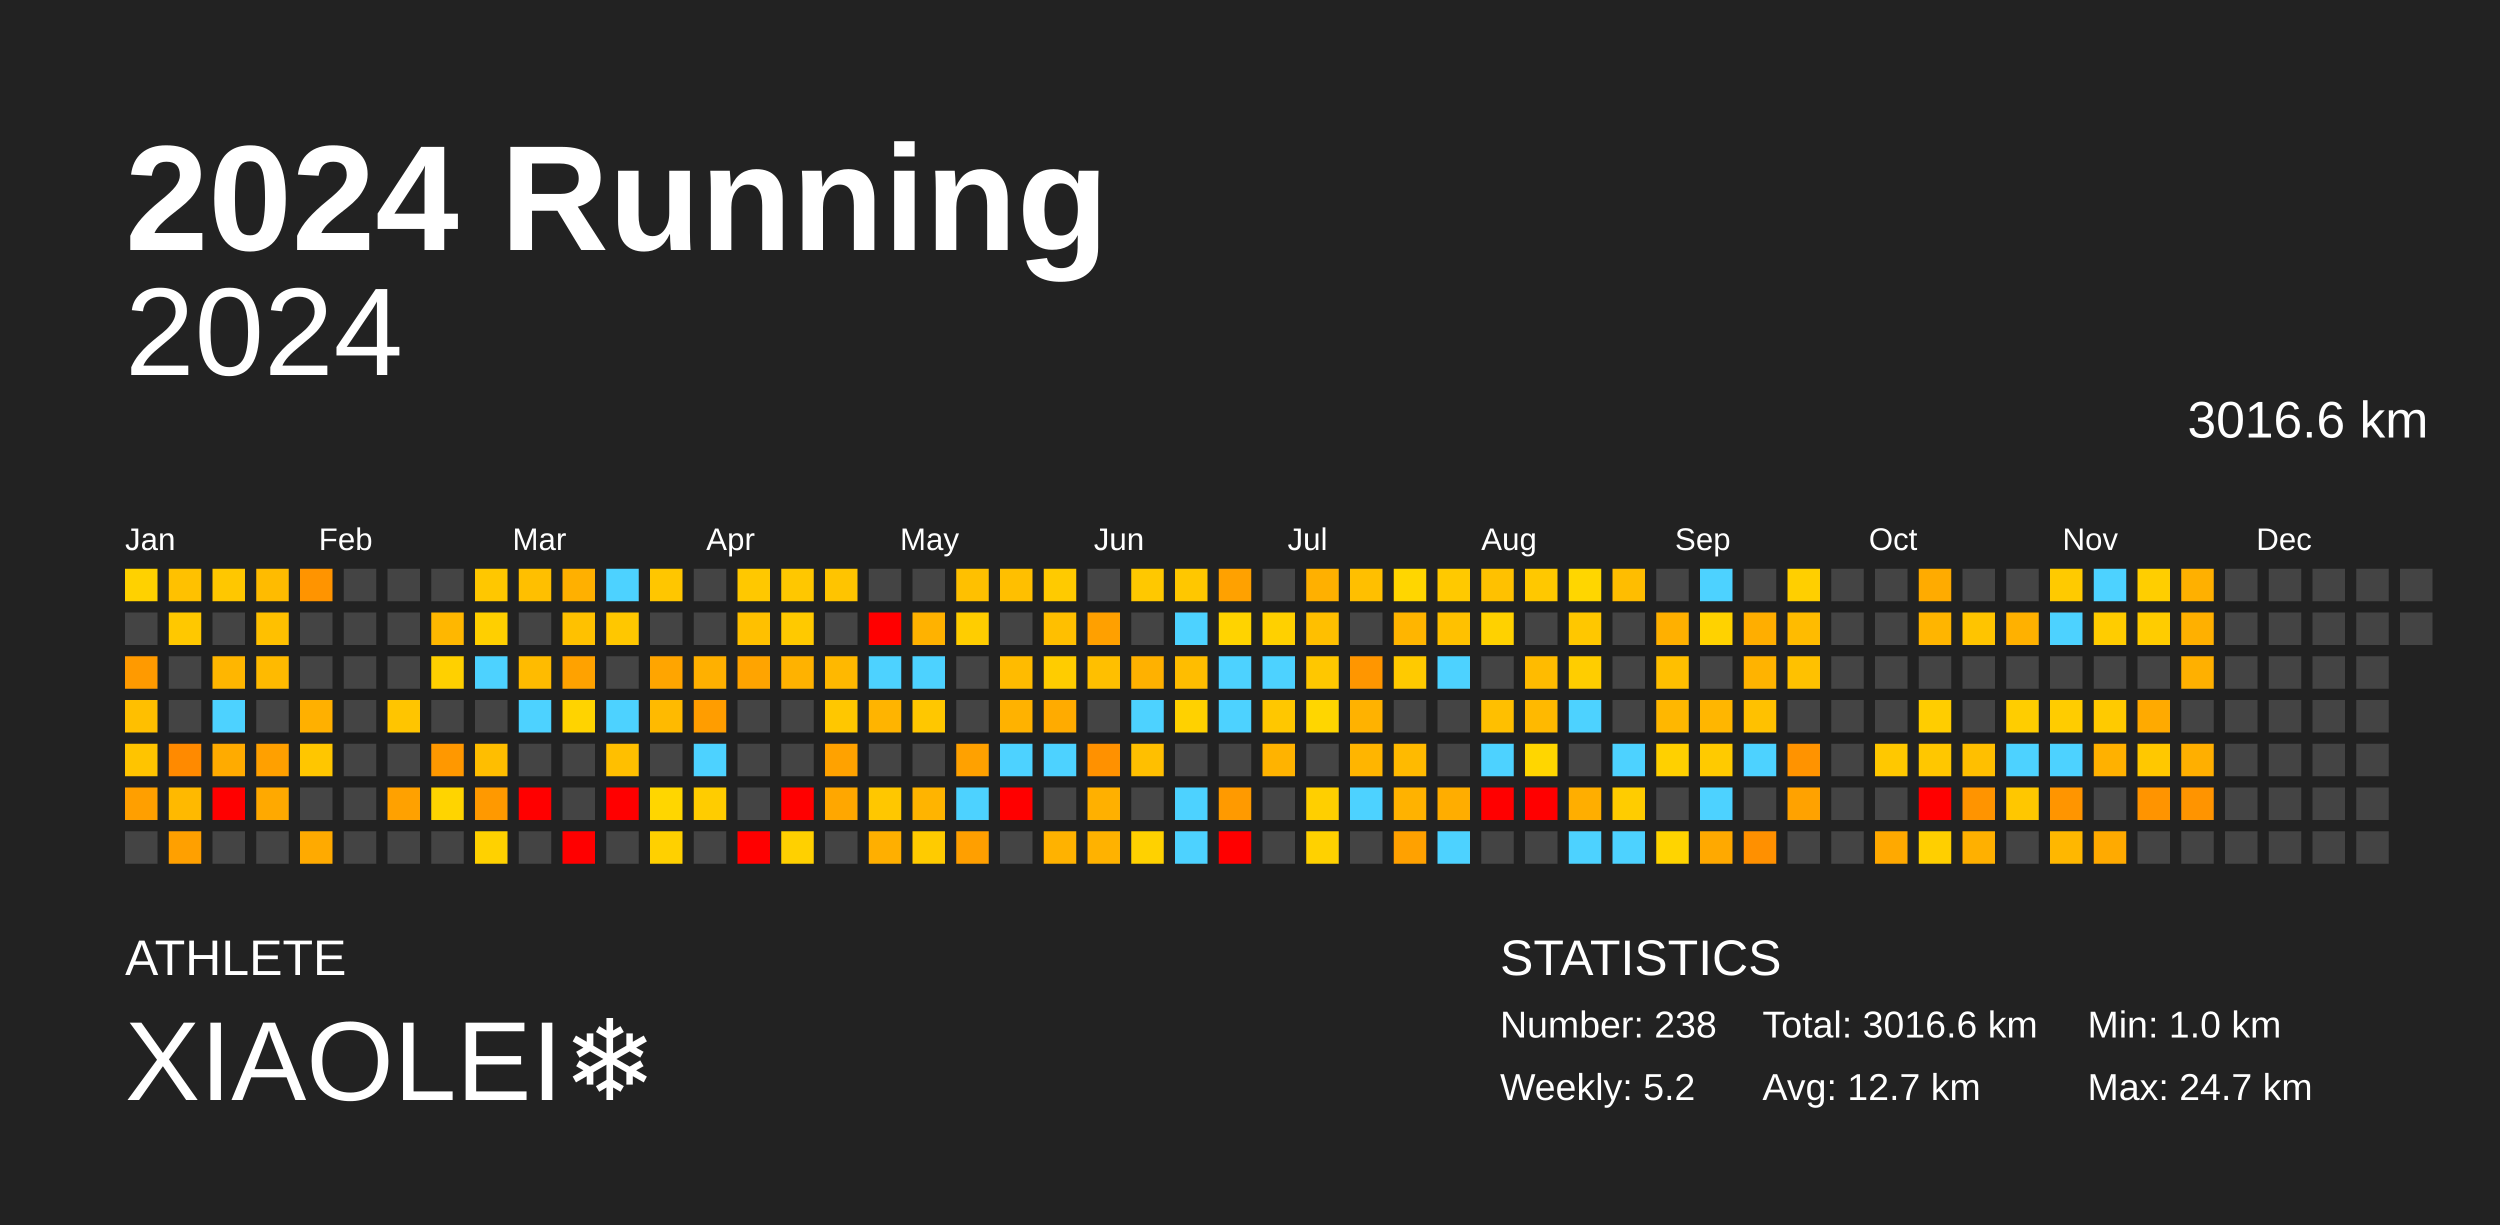
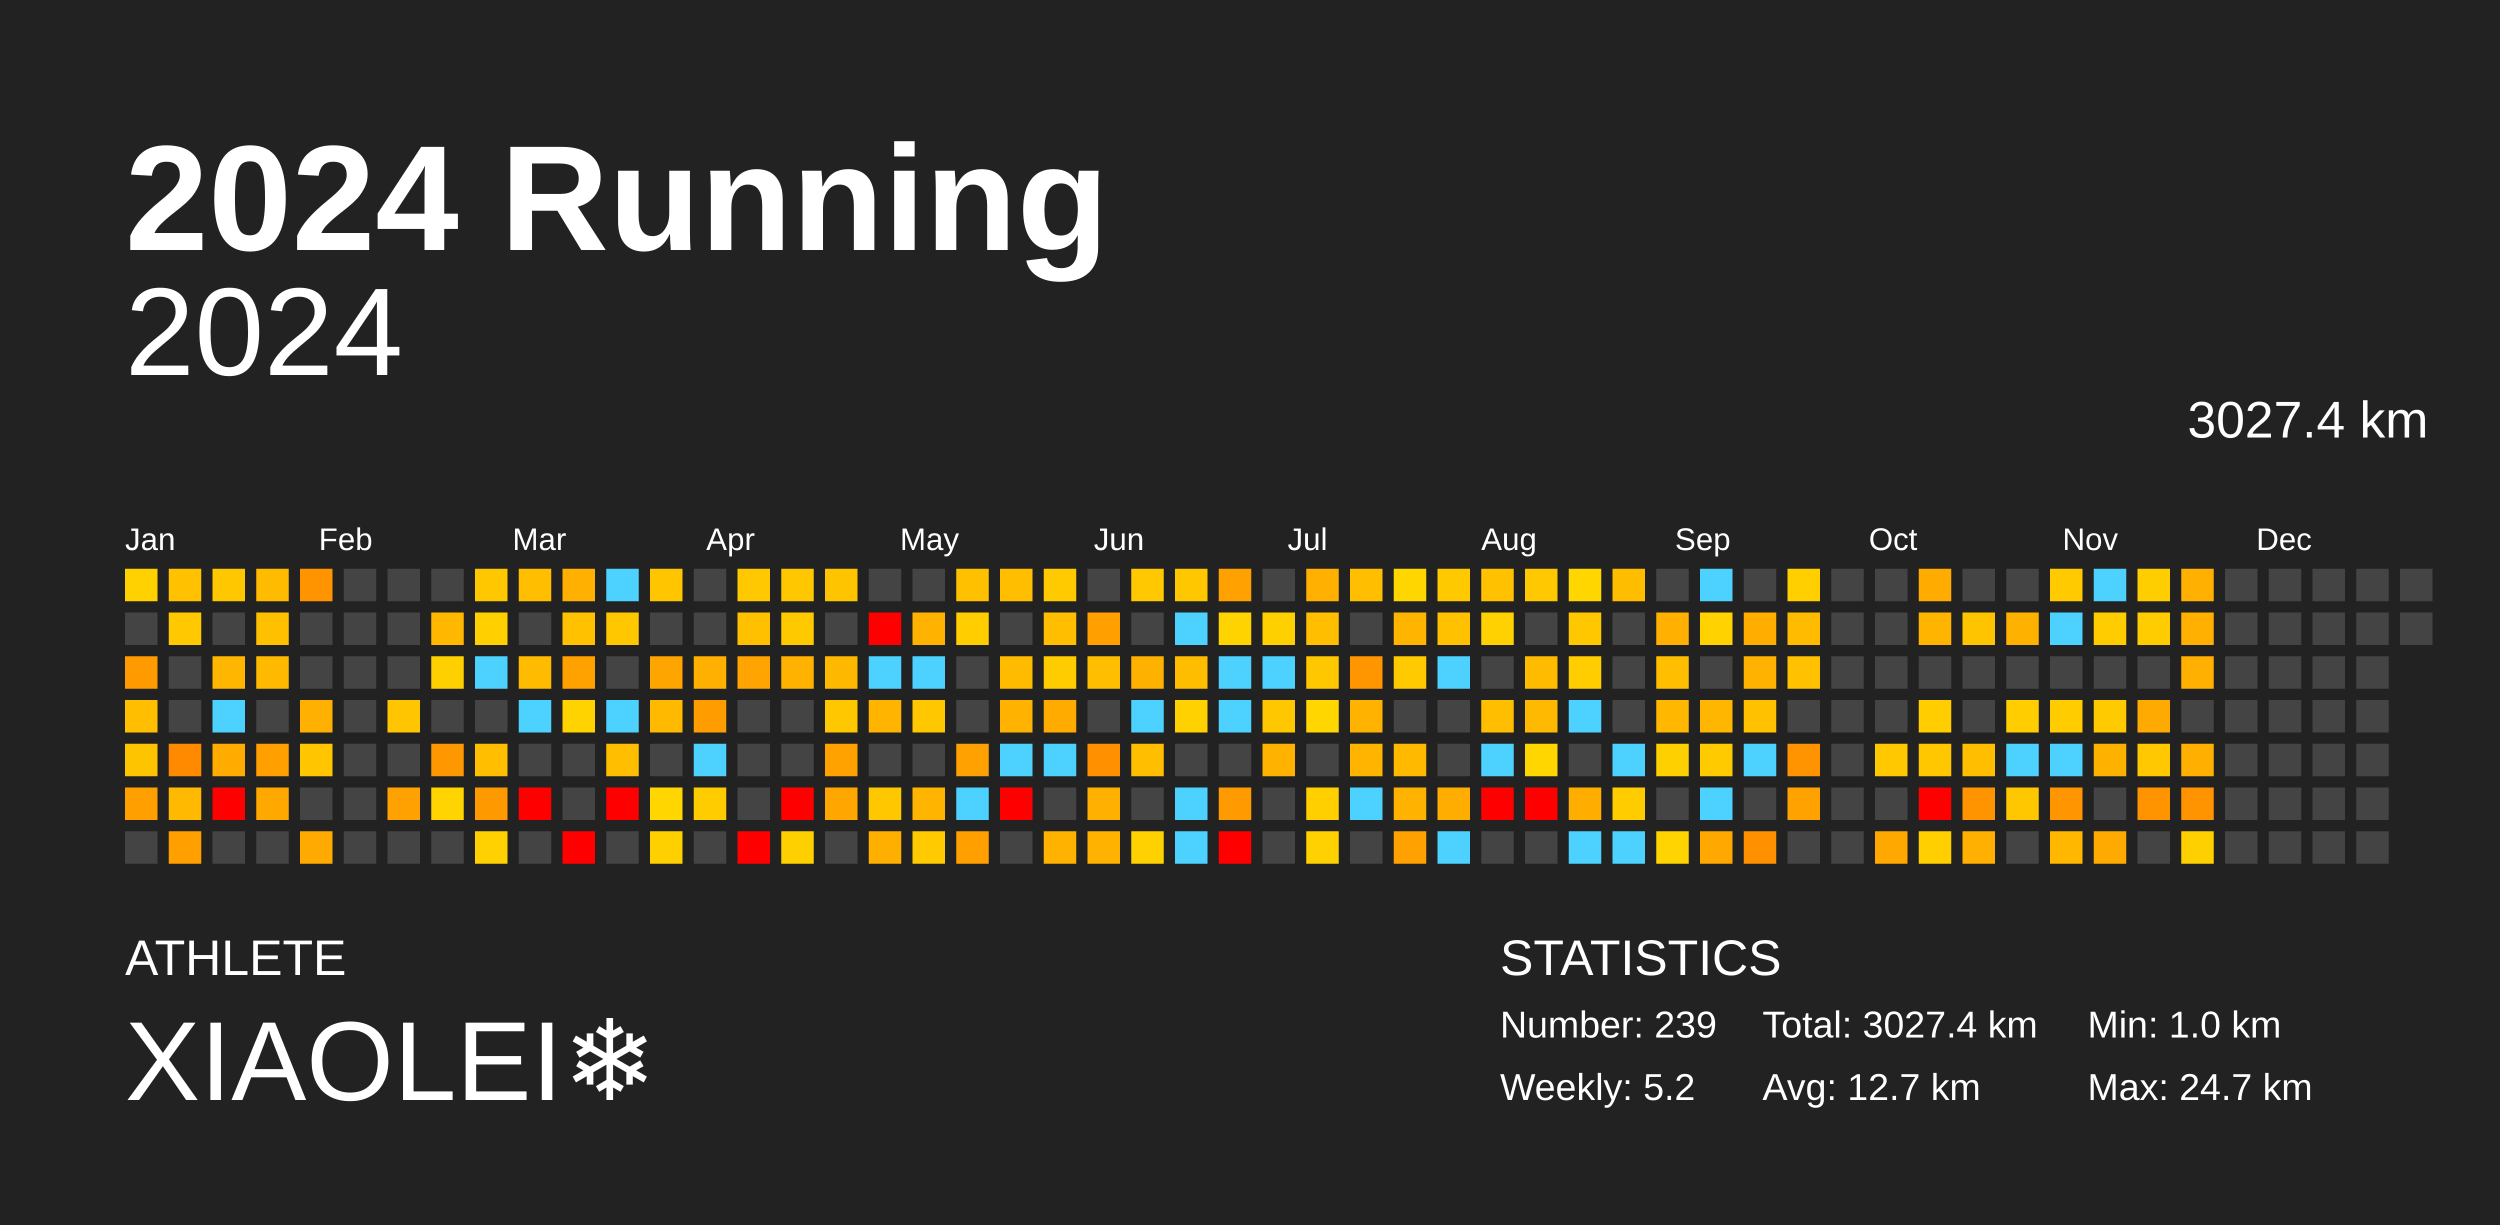
<svg xmlns="http://www.w3.org/2000/svg" baseProfile="full" height="98mm" version="1.1" viewBox="0,0,200,98" width="200mm">
  <defs />
  <rect fill="#222222" height="98" width="200" x="0" y="0" />
  <text fill="#FFFFFF" style="font-size:12px; font-family:Arial; font-weight:bold;" x="10" y="20">2024 Running</text>
  <text fill="#FFFFFF" style="font-size:4px; font-family:Arial" x="10" y="78">ATHLETE</text>
  <text fill="#FFFFFF" style="font-size:9px; font-family:Arial" x="10" y="88">XIAOLEI❄️</text>
  <text fill="#FFFFFF" style="font-size:4px; font-family:Arial" x="120" y="78">STATISTICS</text>
-   <text fill="#FFFFFF" style="font-size:3px; font-family:Arial" x="120" y="83">Number: 238</text>
+   <text fill="#FFFFFF" style="font-size:3px; font-family:Arial" x="120" y="83">Number: 239</text>
  <text fill="#FFFFFF" style="font-size:3px; font-family:Arial" x="120" y="88">Weekly: 5.2</text>
-   <text fill="#FFFFFF" style="font-size:3px; font-family:Arial" x="141" y="83">Total: 3016.6 km</text>
+   <text fill="#FFFFFF" style="font-size:3px; font-family:Arial" x="141" y="83">Total: 3027.4 km</text>
  <text fill="#FFFFFF" style="font-size:3px; font-family:Arial" x="141" y="88">Avg: 12.7 km</text>
  <text fill="#FFFFFF" style="font-size:3px; font-family:Arial" x="167" y="83">Min: 1.0 km</text>
  <text fill="#FFFFFF" style="font-size:3px; font-family:Arial" x="167" y="88">Max: 24.7 km</text>
  <text alignment-baseline="hanging" fill="#FFFFFF" style="font-size:10.0px; font-family:Arial;" x="10" y="30">2024</text>
-   <text alignment-baseline="hanging" fill="#FFFFFF" style="font-size:4.125px; font-family:Arial;" x="175" y="35">3016.6 km</text>
+   <text alignment-baseline="hanging" fill="#FFFFFF" style="font-size:4.125px; font-family:Arial;" x="175" y="35">3027.4 km</text>
  <text fill="#FFFFFF" style="font-size:2.5px; font-family:Arial" x="10.0" y="44">Jan</text>
  <text fill="#FFFFFF" style="font-size:2.5px; font-family:Arial" x="25.5" y="44">Feb</text>
  <text fill="#FFFFFF" style="font-size:2.5px; font-family:Arial" x="41.0" y="44">Mar</text>
  <text fill="#FFFFFF" style="font-size:2.5px; font-family:Arial" x="56.5" y="44">Apr</text>
  <text fill="#FFFFFF" style="font-size:2.5px; font-family:Arial" x="72.0" y="44">May</text>
  <text fill="#FFFFFF" style="font-size:2.5px; font-family:Arial" x="87.5" y="44">Jun</text>
  <text fill="#FFFFFF" style="font-size:2.5px; font-family:Arial" x="103.0" y="44">Jul</text>
  <text fill="#FFFFFF" style="font-size:2.5px; font-family:Arial" x="118.5" y="44">Aug</text>
  <text fill="#FFFFFF" style="font-size:2.5px; font-family:Arial" x="134.0" y="44">Sep</text>
  <text fill="#FFFFFF" style="font-size:2.5px; font-family:Arial" x="149.5" y="44">Oct</text>
  <text fill="#FFFFFF" style="font-size:2.5px; font-family:Arial" x="165.0" y="44">Nov</text>
  <text fill="#FFFFFF" style="font-size:2.5px; font-family:Arial" x="180.5" y="44">Dec</text>
  <rect fill="#ffd100" height="2.6" width="2.6" x="10.0" y="45.5" />
  <rect fill="#444444" height="2.6" width="2.6" x="10.0" y="49.0" />
  <rect fill="#ff9a00" height="2.6" width="2.6" x="10.0" y="52.5" />
  <rect fill="#ffbf00" height="2.6" width="2.6" x="10.0" y="56.0" />
  <rect fill="#ffc400" height="2.6" width="2.6" x="10.0" y="59.5" />
  <rect fill="#ff9f00" height="2.6" width="2.6" x="10.0" y="63.0" />
  <rect fill="#444444" height="2.6" width="2.6" x="10.0" y="66.5" />
  <rect fill="#ffc100" height="2.6" width="2.6" x="13.5" y="45.5" />
  <rect fill="#ffc800" height="2.6" width="2.6" x="13.5" y="49.0" />
  <rect fill="#444444" height="2.6" width="2.6" x="13.5" y="52.5" />
  <rect fill="#444444" height="2.6" width="2.6" x="13.5" y="56.0" />
  <rect fill="#ff8a00" height="2.6" width="2.6" x="13.5" y="59.5" />
  <rect fill="#ffb900" height="2.6" width="2.6" x="13.5" y="63.0" />
  <rect fill="#ffa000" height="2.6" width="2.6" x="13.5" y="66.5" />
  <rect fill="#ffc700" height="2.6" width="2.6" x="17.0" y="45.5" />
  <rect fill="#444444" height="2.6" width="2.6" x="17.0" y="49.0" />
  <rect fill="#ffb600" height="2.6" width="2.6" x="17.0" y="52.5" />
  <rect fill="#4dd2ff" height="2.6" width="2.6" x="17.0" y="56.0" />
  <rect fill="#ffab00" height="2.6" width="2.6" x="17.0" y="59.5" />
  <rect fill="red" height="2.6" width="2.6" x="17.0" y="63.0" />
  <rect fill="#444444" height="2.6" width="2.6" x="17.0" y="66.5" />
  <rect fill="#ffbb00" height="2.6" width="2.6" x="20.5" y="45.5" />
  <rect fill="#ffc000" height="2.6" width="2.6" x="20.5" y="49.0" />
  <rect fill="#ffba00" height="2.6" width="2.6" x="20.5" y="52.5" />
  <rect fill="#444444" height="2.6" width="2.6" x="20.5" y="56.0" />
  <rect fill="#ffa000" height="2.6" width="2.6" x="20.5" y="59.5" />
  <rect fill="#ffa900" height="2.6" width="2.6" x="20.5" y="63.0" />
  <rect fill="#444444" height="2.6" width="2.6" x="20.5" y="66.5" />
  <rect fill="#ff9400" height="2.6" width="2.6" x="24.0" y="45.5" />
  <rect fill="#444444" height="2.6" width="2.6" x="24.0" y="49.0" />
  <rect fill="#444444" height="2.6" width="2.6" x="24.0" y="52.5" />
  <rect fill="#ffb000" height="2.6" width="2.6" x="24.0" y="56.0" />
  <rect fill="#ffc600" height="2.6" width="2.6" x="24.0" y="59.5" />
  <rect fill="#444444" height="2.6" width="2.6" x="24.0" y="63.0" />
  <rect fill="#ffaa00" height="2.6" width="2.6" x="24.0" y="66.5" />
  <rect fill="#444444" height="2.6" width="2.6" x="27.5" y="45.5" />
  <rect fill="#444444" height="2.6" width="2.6" x="27.5" y="49.0" />
  <rect fill="#444444" height="2.6" width="2.6" x="27.5" y="52.5" />
  <rect fill="#444444" height="2.6" width="2.6" x="27.5" y="56.0" />
  <rect fill="#444444" height="2.6" width="2.6" x="27.5" y="59.5" />
  <rect fill="#444444" height="2.6" width="2.6" x="27.5" y="63.0" />
  <rect fill="#444444" height="2.6" width="2.6" x="27.5" y="66.5" />
  <rect fill="#444444" height="2.6" width="2.6" x="31.0" y="45.5" />
  <rect fill="#444444" height="2.6" width="2.6" x="31.0" y="49.0" />
  <rect fill="#444444" height="2.6" width="2.6" x="31.0" y="52.5" />
  <rect fill="#ffc500" height="2.6" width="2.6" x="31.0" y="56.0" />
  <rect fill="#444444" height="2.6" width="2.6" x="31.0" y="59.5" />
  <rect fill="#ffa100" height="2.6" width="2.6" x="31.0" y="63.0" />
  <rect fill="#444444" height="2.6" width="2.6" x="31.0" y="66.5" />
  <rect fill="#444444" height="2.6" width="2.6" x="34.5" y="45.5" />
  <rect fill="#ffb700" height="2.6" width="2.6" x="34.5" y="49.0" />
  <rect fill="#ffd000" height="2.6" width="2.6" x="34.5" y="52.5" />
  <rect fill="#444444" height="2.6" width="2.6" x="34.5" y="56.0" />
  <rect fill="#ff9800" height="2.6" width="2.6" x="34.5" y="59.5" />
  <rect fill="#ffd400" height="2.6" width="2.6" x="34.5" y="63.0" />
  <rect fill="#444444" height="2.6" width="2.6" x="34.5" y="66.5" />
  <rect fill="#ffc700" height="2.6" width="2.6" x="38.0" y="45.5" />
  <rect fill="#ffcf00" height="2.6" width="2.6" x="38.0" y="49.0" />
  <rect fill="#4dd2ff" height="2.6" width="2.6" x="38.0" y="52.5" />
  <rect fill="#444444" height="2.6" width="2.6" x="38.0" y="56.0" />
  <rect fill="#ffbe00" height="2.6" width="2.6" x="38.0" y="59.5" />
  <rect fill="#ff9900" height="2.6" width="2.6" x="38.0" y="63.0" />
  <rect fill="#ffd100" height="2.6" width="2.6" x="38.0" y="66.5" />
  <rect fill="#ffbf00" height="2.6" width="2.6" x="41.5" y="45.5" />
  <rect fill="#444444" height="2.6" width="2.6" x="41.5" y="49.0" />
  <rect fill="#ffbb00" height="2.6" width="2.6" x="41.5" y="52.5" />
  <rect fill="#4dd2ff" height="2.6" width="2.6" x="41.5" y="56.0" />
  <rect fill="#444444" height="2.6" width="2.6" x="41.5" y="59.5" />
  <rect fill="red" height="2.6" width="2.6" x="41.5" y="63.0" />
  <rect fill="#444444" height="2.6" width="2.6" x="41.5" y="66.5" />
  <rect fill="#ffb000" height="2.6" width="2.6" x="45.0" y="45.5" />
  <rect fill="#ffc100" height="2.6" width="2.6" x="45.0" y="49.0" />
  <rect fill="#ffa200" height="2.6" width="2.6" x="45.0" y="52.5" />
  <rect fill="#ffd300" height="2.6" width="2.6" x="45.0" y="56.0" />
  <rect fill="#444444" height="2.6" width="2.6" x="45.0" y="59.5" />
  <rect fill="#444444" height="2.6" width="2.6" x="45.0" y="63.0" />
  <rect fill="red" height="2.6" width="2.6" x="45.0" y="66.5" />
  <rect fill="#4dd2ff" height="2.6" width="2.6" x="48.5" y="45.5" />
  <rect fill="#ffc700" height="2.6" width="2.6" x="48.5" y="49.0" />
  <rect fill="#444444" height="2.6" width="2.6" x="48.5" y="52.5" />
  <rect fill="#4dd2ff" height="2.6" width="2.6" x="48.5" y="56.0" />
  <rect fill="#ffbf00" height="2.6" width="2.6" x="48.5" y="59.5" />
  <rect fill="red" height="2.6" width="2.6" x="48.5" y="63.0" />
  <rect fill="#444444" height="2.6" width="2.6" x="48.5" y="66.5" />
  <rect fill="#ffc600" height="2.6" width="2.6" x="52.0" y="45.5" />
  <rect fill="#444444" height="2.6" width="2.6" x="52.0" y="49.0" />
  <rect fill="#ffa500" height="2.6" width="2.6" x="52.0" y="52.5" />
  <rect fill="#ffba00" height="2.6" width="2.6" x="52.0" y="56.0" />
  <rect fill="#444444" height="2.6" width="2.6" x="52.0" y="59.5" />
  <rect fill="#ffd600" height="2.6" width="2.6" x="52.0" y="63.0" />
  <rect fill="#ffd000" height="2.6" width="2.6" x="52.0" y="66.5" />
  <rect fill="#444444" height="2.6" width="2.6" x="55.5" y="45.5" />
  <rect fill="#444444" height="2.6" width="2.6" x="55.5" y="49.0" />
  <rect fill="#ffb000" height="2.6" width="2.6" x="55.5" y="52.5" />
  <rect fill="#ff9d00" height="2.6" width="2.6" x="55.5" y="56.0" />
  <rect fill="#4dd2ff" height="2.6" width="2.6" x="55.5" y="59.5" />
  <rect fill="#ffcc00" height="2.6" width="2.6" x="55.5" y="63.0" />
  <rect fill="#444444" height="2.6" width="2.6" x="55.5" y="66.5" />
  <rect fill="#ffc800" height="2.6" width="2.6" x="59.0" y="45.5" />
  <rect fill="#ffc000" height="2.6" width="2.6" x="59.0" y="49.0" />
  <rect fill="#ffa400" height="2.6" width="2.6" x="59.0" y="52.5" />
  <rect fill="#444444" height="2.6" width="2.6" x="59.0" y="56.0" />
  <rect fill="#444444" height="2.6" width="2.6" x="59.0" y="59.5" />
  <rect fill="#444444" height="2.6" width="2.6" x="59.0" y="63.0" />
  <rect fill="red" height="2.6" width="2.6" x="59.0" y="66.5" />
  <rect fill="#ffc700" height="2.6" width="2.6" x="62.5" y="45.5" />
  <rect fill="#ffc900" height="2.6" width="2.6" x="62.5" y="49.0" />
  <rect fill="#ffb200" height="2.6" width="2.6" x="62.5" y="52.5" />
  <rect fill="#444444" height="2.6" width="2.6" x="62.5" y="56.0" />
  <rect fill="#444444" height="2.6" width="2.6" x="62.5" y="59.5" />
  <rect fill="red" height="2.6" width="2.6" x="62.5" y="63.0" />
  <rect fill="#ffd000" height="2.6" width="2.6" x="62.5" y="66.5" />
  <rect fill="#ffc400" height="2.6" width="2.6" x="66.0" y="45.5" />
  <rect fill="#444444" height="2.6" width="2.6" x="66.0" y="49.0" />
  <rect fill="#ffb800" height="2.6" width="2.6" x="66.0" y="52.5" />
  <rect fill="#ffc700" height="2.6" width="2.6" x="66.0" y="56.0" />
  <rect fill="#ffa200" height="2.6" width="2.6" x="66.0" y="59.5" />
  <rect fill="#ffa700" height="2.6" width="2.6" x="66.0" y="63.0" />
  <rect fill="#444444" height="2.6" width="2.6" x="66.0" y="66.5" />
  <rect fill="#444444" height="2.6" width="2.6" x="69.5" y="45.5" />
  <rect fill="red" height="2.6" width="2.6" x="69.5" y="49.0" />
  <rect fill="#4dd2ff" height="2.6" width="2.6" x="69.5" y="52.5" />
  <rect fill="#ffb400" height="2.6" width="2.6" x="69.5" y="56.0" />
  <rect fill="#444444" height="2.6" width="2.6" x="69.5" y="59.5" />
  <rect fill="#ffc700" height="2.6" width="2.6" x="69.5" y="63.0" />
  <rect fill="#ffaf00" height="2.6" width="2.6" x="69.5" y="66.5" />
  <rect fill="#444444" height="2.6" width="2.6" x="73.0" y="45.5" />
  <rect fill="#ffb200" height="2.6" width="2.6" x="73.0" y="49.0" />
  <rect fill="#4dd2ff" height="2.6" width="2.6" x="73.0" y="52.5" />
  <rect fill="#ffc700" height="2.6" width="2.6" x="73.0" y="56.0" />
  <rect fill="#444444" height="2.6" width="2.6" x="73.0" y="59.5" />
  <rect fill="#ffb400" height="2.6" width="2.6" x="73.0" y="63.0" />
  <rect fill="#ffcb00" height="2.6" width="2.6" x="73.0" y="66.5" />
  <rect fill="#ffc000" height="2.6" width="2.6" x="76.5" y="45.5" />
  <rect fill="#ffcd00" height="2.6" width="2.6" x="76.5" y="49.0" />
  <rect fill="#444444" height="2.6" width="2.6" x="76.5" y="52.5" />
  <rect fill="#444444" height="2.6" width="2.6" x="76.5" y="56.0" />
  <rect fill="#ffa100" height="2.6" width="2.6" x="76.5" y="59.5" />
  <rect fill="#4dd2ff" height="2.6" width="2.6" x="76.5" y="63.0" />
  <rect fill="#ff9f00" height="2.6" width="2.6" x="76.5" y="66.5" />
  <rect fill="#ffbf00" height="2.6" width="2.6" x="80.0" y="45.5" />
  <rect fill="#444444" height="2.6" width="2.6" x="80.0" y="49.0" />
  <rect fill="#ffbb00" height="2.6" width="2.6" x="80.0" y="52.5" />
  <rect fill="#ffb200" height="2.6" width="2.6" x="80.0" y="56.0" />
  <rect fill="#4dd2ff" height="2.6" width="2.6" x="80.0" y="59.5" />
  <rect fill="red" height="2.6" width="2.6" x="80.0" y="63.0" />
  <rect fill="#444444" height="2.6" width="2.6" x="80.0" y="66.5" />
  <rect fill="#ffca00" height="2.6" width="2.6" x="83.5" y="45.5" />
  <rect fill="#ffbf00" height="2.6" width="2.6" x="83.5" y="49.0" />
  <rect fill="#ffcc00" height="2.6" width="2.6" x="83.5" y="52.5" />
  <rect fill="#ffab00" height="2.6" width="2.6" x="83.5" y="56.0" />
  <rect fill="#4dd2ff" height="2.6" width="2.6" x="83.5" y="59.5" />
  <rect fill="#444444" height="2.6" width="2.6" x="83.5" y="63.0" />
  <rect fill="#ffb200" height="2.6" width="2.6" x="83.5" y="66.5" />
  <rect fill="#444444" height="2.6" width="2.6" x="87.0" y="45.5" />
  <rect fill="#ffa000" height="2.6" width="2.6" x="87.0" y="49.0" />
  <rect fill="#ffbf00" height="2.6" width="2.6" x="87.0" y="52.5" />
  <rect fill="#444444" height="2.6" width="2.6" x="87.0" y="56.0" />
  <rect fill="#ff9100" height="2.6" width="2.6" x="87.0" y="59.5" />
  <rect fill="#ffb000" height="2.6" width="2.6" x="87.0" y="63.0" />
  <rect fill="#ffb200" height="2.6" width="2.6" x="87.0" y="66.5" />
  <rect fill="#ffc800" height="2.6" width="2.6" x="90.5" y="45.5" />
  <rect fill="#444444" height="2.6" width="2.6" x="90.5" y="49.0" />
  <rect fill="#ffb100" height="2.6" width="2.6" x="90.5" y="52.5" />
  <rect fill="#4dd2ff" height="2.6" width="2.6" x="90.5" y="56.0" />
  <rect fill="#ffbf00" height="2.6" width="2.6" x="90.5" y="59.5" />
  <rect fill="#444444" height="2.6" width="2.6" x="90.5" y="63.0" />
  <rect fill="#ffd100" height="2.6" width="2.6" x="90.5" y="66.5" />
  <rect fill="#ffc700" height="2.6" width="2.6" x="94.0" y="45.5" />
  <rect fill="#4dd2ff" height="2.6" width="2.6" x="94.0" y="49.0" />
  <rect fill="#ffbd00" height="2.6" width="2.6" x="94.0" y="52.5" />
  <rect fill="#ffd100" height="2.6" width="2.6" x="94.0" y="56.0" />
  <rect fill="#444444" height="2.6" width="2.6" x="94.0" y="59.5" />
  <rect fill="#4dd2ff" height="2.6" width="2.6" x="94.0" y="63.0" />
  <rect fill="#4dd2ff" height="2.6" width="2.6" x="94.0" y="66.5" />
  <rect fill="#ffa100" height="2.6" width="2.6" x="97.5" y="45.5" />
  <rect fill="#ffd300" height="2.6" width="2.6" x="97.5" y="49.0" />
  <rect fill="#4dd2ff" height="2.6" width="2.6" x="97.5" y="52.5" />
  <rect fill="#4dd2ff" height="2.6" width="2.6" x="97.5" y="56.0" />
  <rect fill="#444444" height="2.6" width="2.6" x="97.5" y="59.5" />
  <rect fill="#ff9a00" height="2.6" width="2.6" x="97.5" y="63.0" />
  <rect fill="red" height="2.6" width="2.6" x="97.5" y="66.5" />
  <rect fill="#444444" height="2.6" width="2.6" x="101.0" y="45.5" />
  <rect fill="#ffd000" height="2.6" width="2.6" x="101.0" y="49.0" />
  <rect fill="#4dd2ff" height="2.6" width="2.6" x="101.0" y="52.5" />
  <rect fill="#ffc700" height="2.6" width="2.6" x="101.0" y="56.0" />
  <rect fill="#ffb300" height="2.6" width="2.6" x="101.0" y="59.5" />
  <rect fill="#444444" height="2.6" width="2.6" x="101.0" y="63.0" />
  <rect fill="#444444" height="2.6" width="2.6" x="101.0" y="66.5" />
  <rect fill="#ffb000" height="2.6" width="2.6" x="104.5" y="45.5" />
  <rect fill="#ffbf00" height="2.6" width="2.6" x="104.5" y="49.0" />
  <rect fill="#ffc700" height="2.6" width="2.6" x="104.5" y="52.5" />
  <rect fill="#ffd600" height="2.6" width="2.6" x="104.5" y="56.0" />
  <rect fill="#444444" height="2.6" width="2.6" x="104.5" y="59.5" />
  <rect fill="#ffcf00" height="2.6" width="2.6" x="104.5" y="63.0" />
  <rect fill="#ffd100" height="2.6" width="2.6" x="104.5" y="66.5" />
  <rect fill="#ffbf00" height="2.6" width="2.6" x="108.0" y="45.5" />
  <rect fill="#444444" height="2.6" width="2.6" x="108.0" y="49.0" />
  <rect fill="#ff9600" height="2.6" width="2.6" x="108.0" y="52.5" />
  <rect fill="#ffb200" height="2.6" width="2.6" x="108.0" y="56.0" />
  <rect fill="#ffb500" height="2.6" width="2.6" x="108.0" y="59.5" />
  <rect fill="#4dd2ff" height="2.6" width="2.6" x="108.0" y="63.0" />
  <rect fill="#444444" height="2.6" width="2.6" x="108.0" y="66.5" />
  <rect fill="#ffd600" height="2.6" width="2.6" x="111.5" y="45.5" />
  <rect fill="#ffb500" height="2.6" width="2.6" x="111.5" y="49.0" />
  <rect fill="#ffca00" height="2.6" width="2.6" x="111.5" y="52.5" />
  <rect fill="#444444" height="2.6" width="2.6" x="111.5" y="56.0" />
  <rect fill="#ffba00" height="2.6" width="2.6" x="111.5" y="59.5" />
  <rect fill="#ffb200" height="2.6" width="2.6" x="111.5" y="63.0" />
  <rect fill="#ffa100" height="2.6" width="2.6" x="111.5" y="66.5" />
  <rect fill="#ffc900" height="2.6" width="2.6" x="115.0" y="45.5" />
  <rect fill="#ffc100" height="2.6" width="2.6" x="115.0" y="49.0" />
  <rect fill="#4dd2ff" height="2.6" width="2.6" x="115.0" y="52.5" />
  <rect fill="#444444" height="2.6" width="2.6" x="115.0" y="56.0" />
  <rect fill="#444444" height="2.6" width="2.6" x="115.0" y="59.5" />
  <rect fill="#ffad00" height="2.6" width="2.6" x="115.0" y="63.0" />
  <rect fill="#4dd2ff" height="2.6" width="2.6" x="115.0" y="66.5" />
  <rect fill="#ffc100" height="2.6" width="2.6" x="118.5" y="45.5" />
  <rect fill="#ffd100" height="2.6" width="2.6" x="118.5" y="49.0" />
  <rect fill="#444444" height="2.6" width="2.6" x="118.5" y="52.5" />
  <rect fill="#ffbf00" height="2.6" width="2.6" x="118.5" y="56.0" />
  <rect fill="#4dd2ff" height="2.6" width="2.6" x="118.5" y="59.5" />
  <rect fill="red" height="2.6" width="2.6" x="118.5" y="63.0" />
  <rect fill="#444444" height="2.6" width="2.6" x="118.5" y="66.5" />
  <rect fill="#ffc800" height="2.6" width="2.6" x="122.0" y="45.5" />
  <rect fill="#444444" height="2.6" width="2.6" x="122.0" y="49.0" />
  <rect fill="#ffbb00" height="2.6" width="2.6" x="122.0" y="52.5" />
  <rect fill="#ffb900" height="2.6" width="2.6" x="122.0" y="56.0" />
  <rect fill="#ffd600" height="2.6" width="2.6" x="122.0" y="59.5" />
  <rect fill="red" height="2.6" width="2.6" x="122.0" y="63.0" />
  <rect fill="#444444" height="2.6" width="2.6" x="122.0" y="66.5" />
  <rect fill="#ffd600" height="2.6" width="2.6" x="125.5" y="45.5" />
  <rect fill="#ffc700" height="2.6" width="2.6" x="125.5" y="49.0" />
  <rect fill="#ffcd00" height="2.6" width="2.6" x="125.5" y="52.5" />
  <rect fill="#4dd2ff" height="2.6" width="2.6" x="125.5" y="56.0" />
  <rect fill="#444444" height="2.6" width="2.6" x="125.5" y="59.5" />
  <rect fill="#ffae00" height="2.6" width="2.6" x="125.5" y="63.0" />
  <rect fill="#4dd2ff" height="2.6" width="2.6" x="125.5" y="66.5" />
  <rect fill="#ffbd00" height="2.6" width="2.6" x="129.0" y="45.5" />
  <rect fill="#444444" height="2.6" width="2.6" x="129.0" y="49.0" />
  <rect fill="#444444" height="2.6" width="2.6" x="129.0" y="52.5" />
  <rect fill="#444444" height="2.6" width="2.6" x="129.0" y="56.0" />
  <rect fill="#4dd2ff" height="2.6" width="2.6" x="129.0" y="59.5" />
  <rect fill="#ffcc00" height="2.6" width="2.6" x="129.0" y="63.0" />
  <rect fill="#4dd2ff" height="2.6" width="2.6" x="129.0" y="66.5" />
  <rect fill="#444444" height="2.6" width="2.6" x="132.5" y="45.5" />
  <rect fill="#ffb000" height="2.6" width="2.6" x="132.5" y="49.0" />
  <rect fill="#ffbf00" height="2.6" width="2.6" x="132.5" y="52.5" />
  <rect fill="#ffb700" height="2.6" width="2.6" x="132.5" y="56.0" />
  <rect fill="#ffd000" height="2.6" width="2.6" x="132.5" y="59.5" />
  <rect fill="#444444" height="2.6" width="2.6" x="132.5" y="63.0" />
  <rect fill="#ffd400" height="2.6" width="2.6" x="132.5" y="66.5" />
  <rect fill="#4dd2ff" height="2.6" width="2.6" x="136.0" y="45.5" />
  <rect fill="#ffd200" height="2.6" width="2.6" x="136.0" y="49.0" />
  <rect fill="#444444" height="2.6" width="2.6" x="136.0" y="52.5" />
  <rect fill="#ffb600" height="2.6" width="2.6" x="136.0" y="56.0" />
  <rect fill="#ffca00" height="2.6" width="2.6" x="136.0" y="59.5" />
  <rect fill="#4dd2ff" height="2.6" width="2.6" x="136.0" y="63.0" />
  <rect fill="#ffa900" height="2.6" width="2.6" x="136.0" y="66.5" />
  <rect fill="#444444" height="2.6" width="2.6" x="139.5" y="45.5" />
  <rect fill="#ffae00" height="2.6" width="2.6" x="139.5" y="49.0" />
  <rect fill="#ffb300" height="2.6" width="2.6" x="139.5" y="52.5" />
  <rect fill="#ffc100" height="2.6" width="2.6" x="139.5" y="56.0" />
  <rect fill="#4dd2ff" height="2.6" width="2.6" x="139.5" y="59.5" />
  <rect fill="#444444" height="2.6" width="2.6" x="139.5" y="63.0" />
  <rect fill="#ff9000" height="2.6" width="2.6" x="139.5" y="66.5" />
  <rect fill="#ffcf00" height="2.6" width="2.6" x="143.0" y="45.5" />
  <rect fill="#ffbb00" height="2.6" width="2.6" x="143.0" y="49.0" />
  <rect fill="#ffc100" height="2.6" width="2.6" x="143.0" y="52.5" />
  <rect fill="#444444" height="2.6" width="2.6" x="143.0" y="56.0" />
  <rect fill="#ff9300" height="2.6" width="2.6" x="143.0" y="59.5" />
  <rect fill="#ffa200" height="2.6" width="2.6" x="143.0" y="63.0" />
  <rect fill="#444444" height="2.6" width="2.6" x="143.0" y="66.5" />
  <rect fill="#444444" height="2.6" width="2.6" x="146.5" y="45.5" />
  <rect fill="#444444" height="2.6" width="2.6" x="146.5" y="49.0" />
  <rect fill="#444444" height="2.6" width="2.6" x="146.5" y="52.5" />
  <rect fill="#444444" height="2.6" width="2.6" x="146.5" y="56.0" />
  <rect fill="#444444" height="2.6" width="2.6" x="146.5" y="59.5" />
  <rect fill="#444444" height="2.6" width="2.6" x="146.5" y="63.0" />
  <rect fill="#444444" height="2.6" width="2.6" x="146.5" y="66.5" />
  <rect fill="#444444" height="2.6" width="2.6" x="150.0" y="45.5" />
  <rect fill="#444444" height="2.6" width="2.6" x="150.0" y="49.0" />
  <rect fill="#444444" height="2.6" width="2.6" x="150.0" y="52.5" />
  <rect fill="#444444" height="2.6" width="2.6" x="150.0" y="56.0" />
  <rect fill="#ffc800" height="2.6" width="2.6" x="150.0" y="59.5" />
  <rect fill="#444444" height="2.6" width="2.6" x="150.0" y="63.0" />
  <rect fill="#ffa900" height="2.6" width="2.6" x="150.0" y="66.5" />
  <rect fill="#ffab00" height="2.6" width="2.6" x="153.5" y="45.5" />
  <rect fill="#ffb500" height="2.6" width="2.6" x="153.5" y="49.0" />
  <rect fill="#444444" height="2.6" width="2.6" x="153.5" y="52.5" />
  <rect fill="#ffcd00" height="2.6" width="2.6" x="153.5" y="56.0" />
  <rect fill="#ffc700" height="2.6" width="2.6" x="153.5" y="59.5" />
  <rect fill="red" height="2.6" width="2.6" x="153.5" y="63.0" />
  <rect fill="#ffcf00" height="2.6" width="2.6" x="153.5" y="66.5" />
  <rect fill="#444444" height="2.6" width="2.6" x="157.0" y="45.5" />
  <rect fill="#ffc400" height="2.6" width="2.6" x="157.0" y="49.0" />
  <rect fill="#444444" height="2.6" width="2.6" x="157.0" y="52.5" />
  <rect fill="#444444" height="2.6" width="2.6" x="157.0" y="56.0" />
  <rect fill="#ffbf00" height="2.6" width="2.6" x="157.0" y="59.5" />
  <rect fill="#ff9400" height="2.6" width="2.6" x="157.0" y="63.0" />
  <rect fill="#ffb000" height="2.6" width="2.6" x="157.0" y="66.5" />
  <rect fill="#444444" height="2.6" width="2.6" x="160.5" y="45.5" />
  <rect fill="#ffb100" height="2.6" width="2.6" x="160.5" y="49.0" />
  <rect fill="#444444" height="2.6" width="2.6" x="160.5" y="52.5" />
  <rect fill="#ffcd00" height="2.6" width="2.6" x="160.5" y="56.0" />
  <rect fill="#4dd2ff" height="2.6" width="2.6" x="160.5" y="59.5" />
  <rect fill="#ffc700" height="2.6" width="2.6" x="160.5" y="63.0" />
  <rect fill="#444444" height="2.6" width="2.6" x="160.5" y="66.5" />
  <rect fill="#ffca00" height="2.6" width="2.6" x="164.0" y="45.5" />
  <rect fill="#4dd2ff" height="2.6" width="2.6" x="164.0" y="49.0" />
  <rect fill="#444444" height="2.6" width="2.6" x="164.0" y="52.5" />
  <rect fill="#ffcc00" height="2.6" width="2.6" x="164.0" y="56.0" />
  <rect fill="#4dd2ff" height="2.6" width="2.6" x="164.0" y="59.5" />
  <rect fill="#ff9500" height="2.6" width="2.6" x="164.0" y="63.0" />
  <rect fill="#ffb700" height="2.6" width="2.6" x="164.0" y="66.5" />
  <rect fill="#4dd2ff" height="2.6" width="2.6" x="167.5" y="45.5" />
  <rect fill="#ffcc00" height="2.6" width="2.6" x="167.5" y="49.0" />
  <rect fill="#444444" height="2.6" width="2.6" x="167.5" y="52.5" />
  <rect fill="#ffca00" height="2.6" width="2.6" x="167.5" y="56.0" />
  <rect fill="#ffb100" height="2.6" width="2.6" x="167.5" y="59.5" />
  <rect fill="#444444" height="2.6" width="2.6" x="167.5" y="63.0" />
  <rect fill="#ffaa00" height="2.6" width="2.6" x="167.5" y="66.5" />
  <rect fill="#ffce00" height="2.6" width="2.6" x="171.0" y="45.5" />
  <rect fill="#ffcc00" height="2.6" width="2.6" x="171.0" y="49.0" />
  <rect fill="#444444" height="2.6" width="2.6" x="171.0" y="52.5" />
  <rect fill="#ffaa00" height="2.6" width="2.6" x="171.0" y="56.0" />
  <rect fill="#ffc800" height="2.6" width="2.6" x="171.0" y="59.5" />
  <rect fill="#ff9400" height="2.6" width="2.6" x="171.0" y="63.0" />
  <rect fill="#444444" height="2.6" width="2.6" x="171.0" y="66.5" />
  <rect fill="#ffb000" height="2.6" width="2.6" x="174.5" y="45.5" />
  <rect fill="#ffb000" height="2.6" width="2.6" x="174.5" y="49.0" />
  <rect fill="#ffb000" height="2.6" width="2.6" x="174.5" y="52.5" />
  <rect fill="#444444" height="2.6" width="2.6" x="174.5" y="56.0" />
  <rect fill="#ffaf00" height="2.6" width="2.6" x="174.5" y="59.5" />
  <rect fill="#ff9400" height="2.6" width="2.6" x="174.5" y="63.0" />
-   <rect fill="#444444" height="2.6" width="2.6" x="174.5" y="66.5" />
+   <rect fill="#ffd000" height="2.6" width="2.6" x="174.5" y="66.5" />
  <rect fill="#444444" height="2.6" width="2.6" x="178.0" y="45.5" />
  <rect fill="#444444" height="2.6" width="2.6" x="178.0" y="49.0" />
  <rect fill="#444444" height="2.6" width="2.6" x="178.0" y="52.5" />
  <rect fill="#444444" height="2.6" width="2.6" x="178.0" y="56.0" />
  <rect fill="#444444" height="2.6" width="2.6" x="178.0" y="59.5" />
  <rect fill="#444444" height="2.6" width="2.6" x="178.0" y="63.0" />
  <rect fill="#444444" height="2.6" width="2.6" x="178.0" y="66.5" />
  <rect fill="#444444" height="2.6" width="2.6" x="181.5" y="45.5" />
  <rect fill="#444444" height="2.6" width="2.6" x="181.5" y="49.0" />
  <rect fill="#444444" height="2.6" width="2.6" x="181.5" y="52.5" />
  <rect fill="#444444" height="2.6" width="2.6" x="181.5" y="56.0" />
  <rect fill="#444444" height="2.6" width="2.6" x="181.5" y="59.5" />
  <rect fill="#444444" height="2.6" width="2.6" x="181.5" y="63.0" />
  <rect fill="#444444" height="2.6" width="2.6" x="181.5" y="66.5" />
  <rect fill="#444444" height="2.6" width="2.6" x="185.0" y="45.5" />
  <rect fill="#444444" height="2.6" width="2.6" x="185.0" y="49.0" />
  <rect fill="#444444" height="2.6" width="2.6" x="185.0" y="52.5" />
  <rect fill="#444444" height="2.6" width="2.6" x="185.0" y="56.0" />
  <rect fill="#444444" height="2.6" width="2.6" x="185.0" y="59.5" />
  <rect fill="#444444" height="2.6" width="2.6" x="185.0" y="63.0" />
  <rect fill="#444444" height="2.6" width="2.6" x="185.0" y="66.5" />
  <rect fill="#444444" height="2.6" width="2.6" x="188.5" y="45.5" />
  <rect fill="#444444" height="2.6" width="2.6" x="188.5" y="49.0" />
  <rect fill="#444444" height="2.6" width="2.6" x="188.5" y="52.5" />
  <rect fill="#444444" height="2.6" width="2.6" x="188.5" y="56.0" />
  <rect fill="#444444" height="2.6" width="2.6" x="188.5" y="59.5" />
  <rect fill="#444444" height="2.6" width="2.6" x="188.5" y="63.0" />
  <rect fill="#444444" height="2.6" width="2.6" x="188.5" y="66.5" />
  <rect fill="#444444" height="2.6" width="2.6" x="192.0" y="45.5" />
  <rect fill="#444444" height="2.6" width="2.6" x="192.0" y="49.0" />
</svg>
